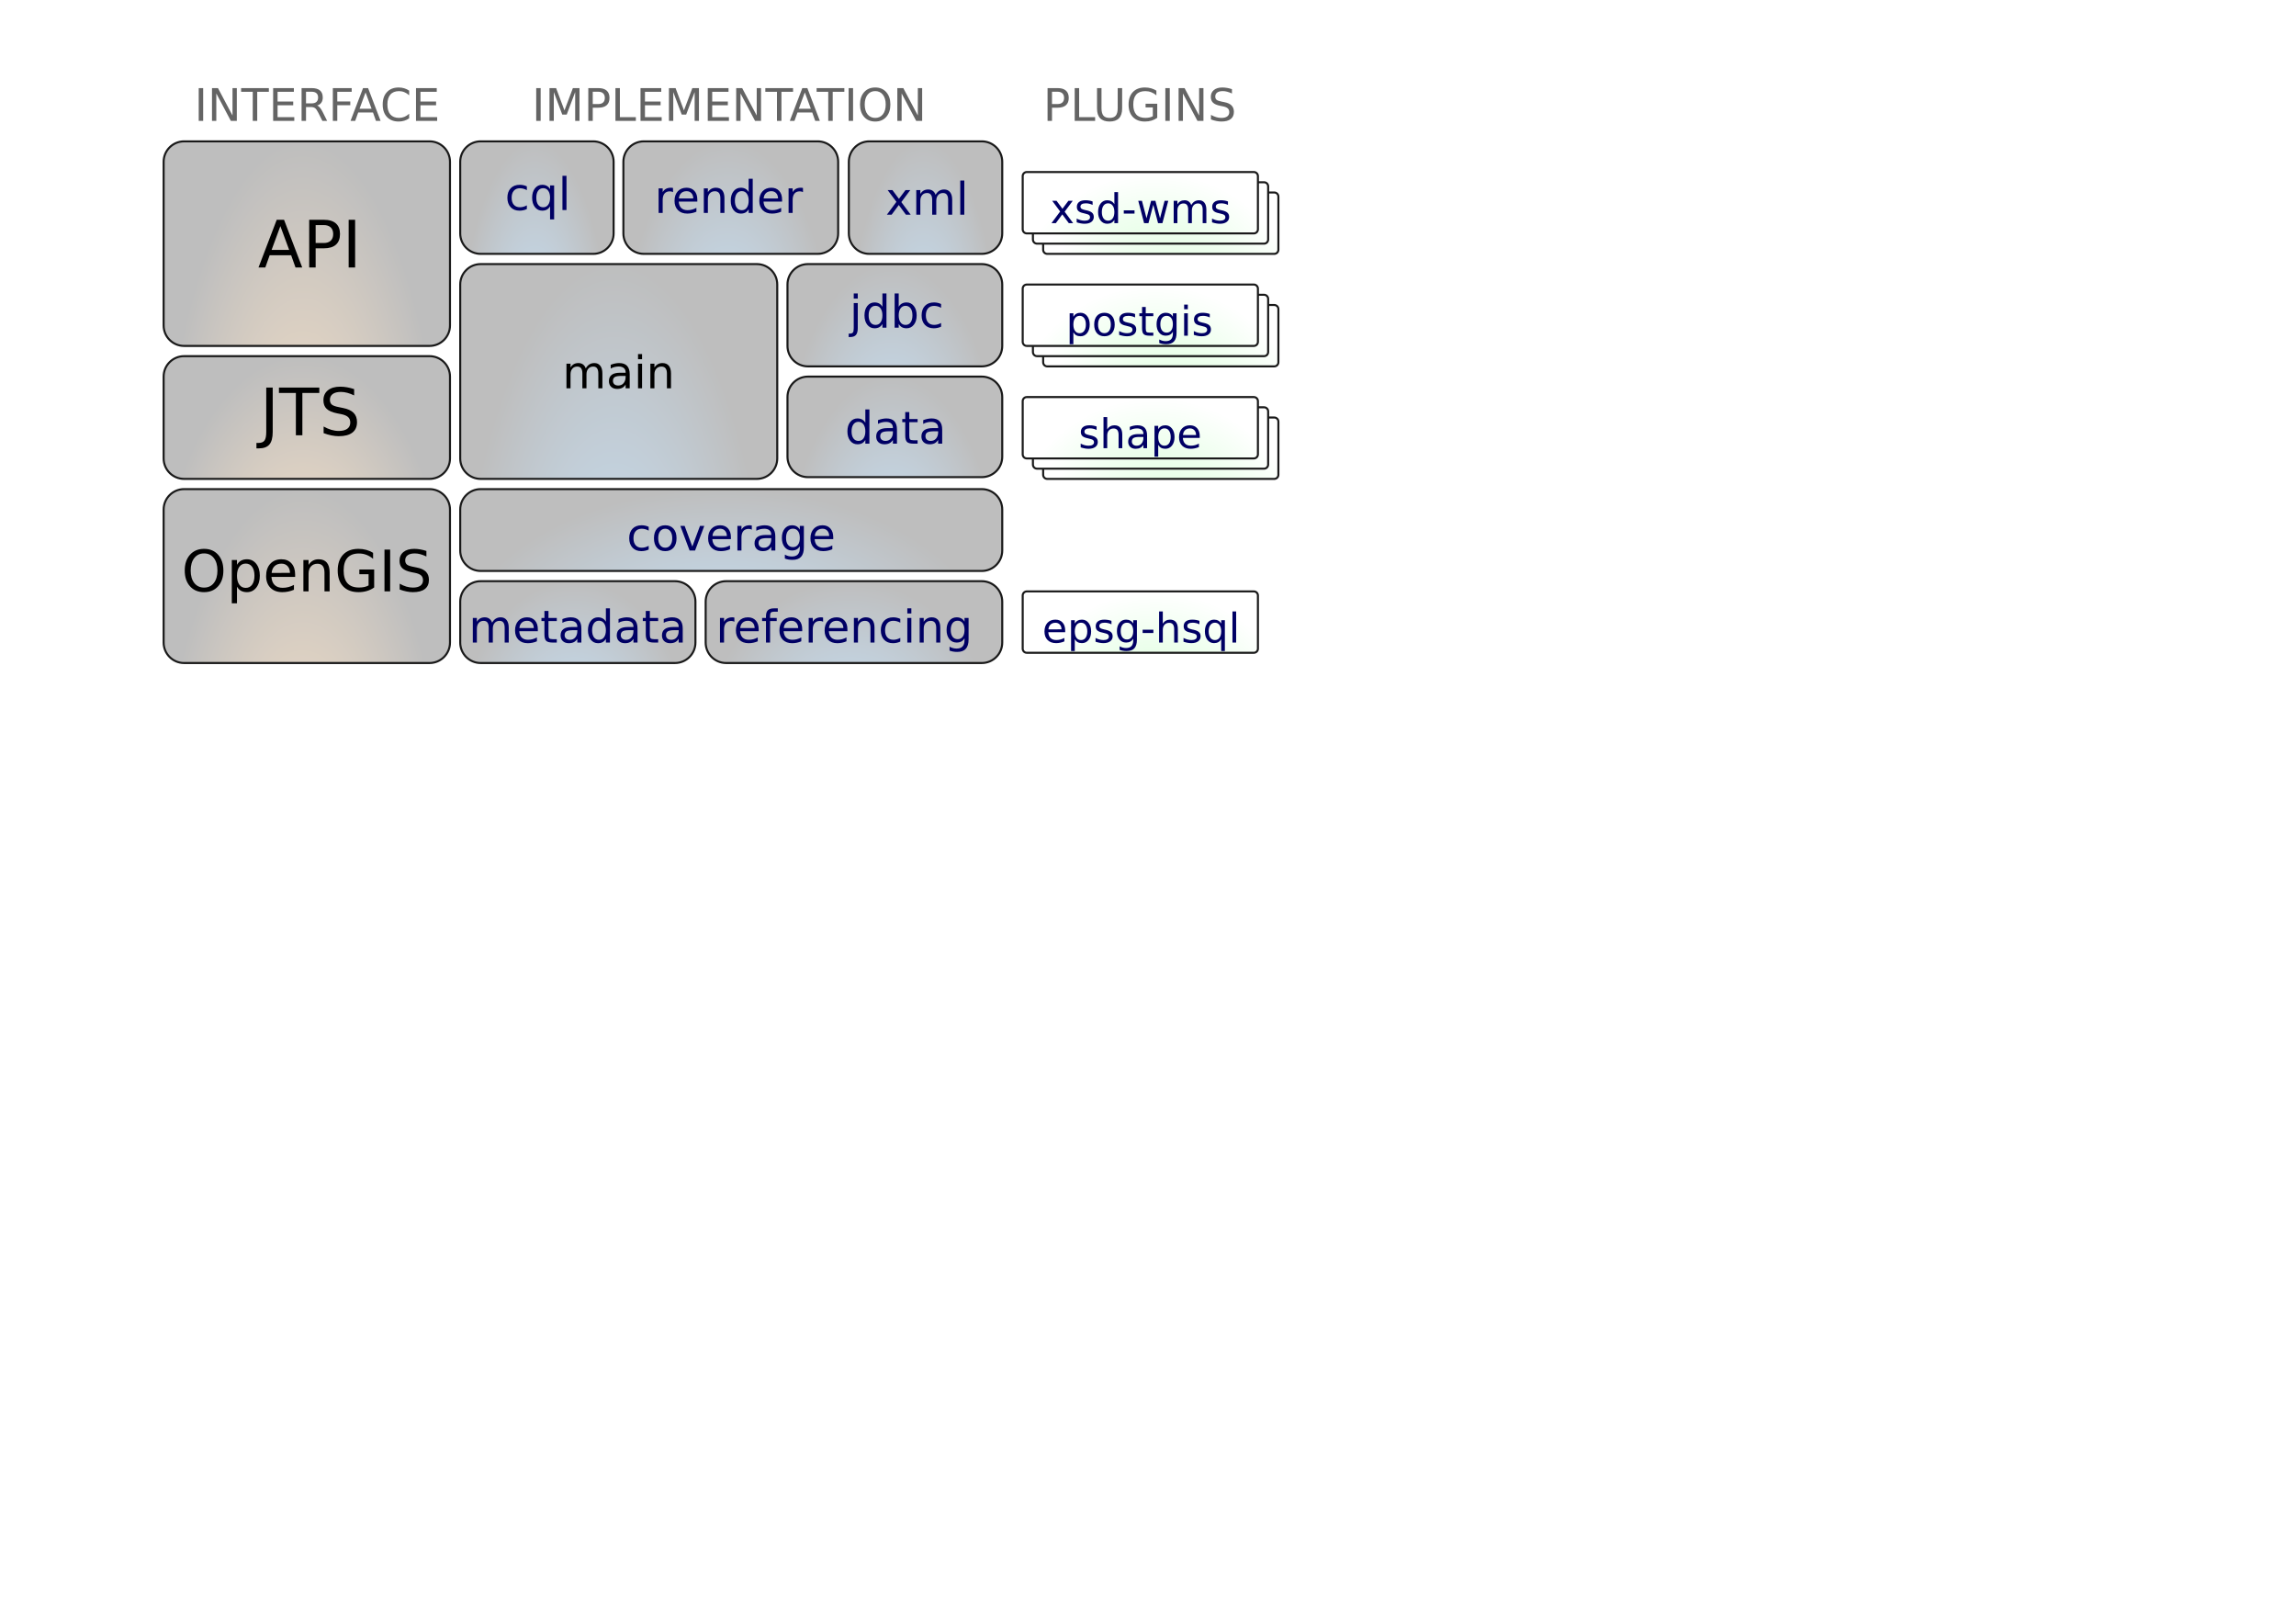
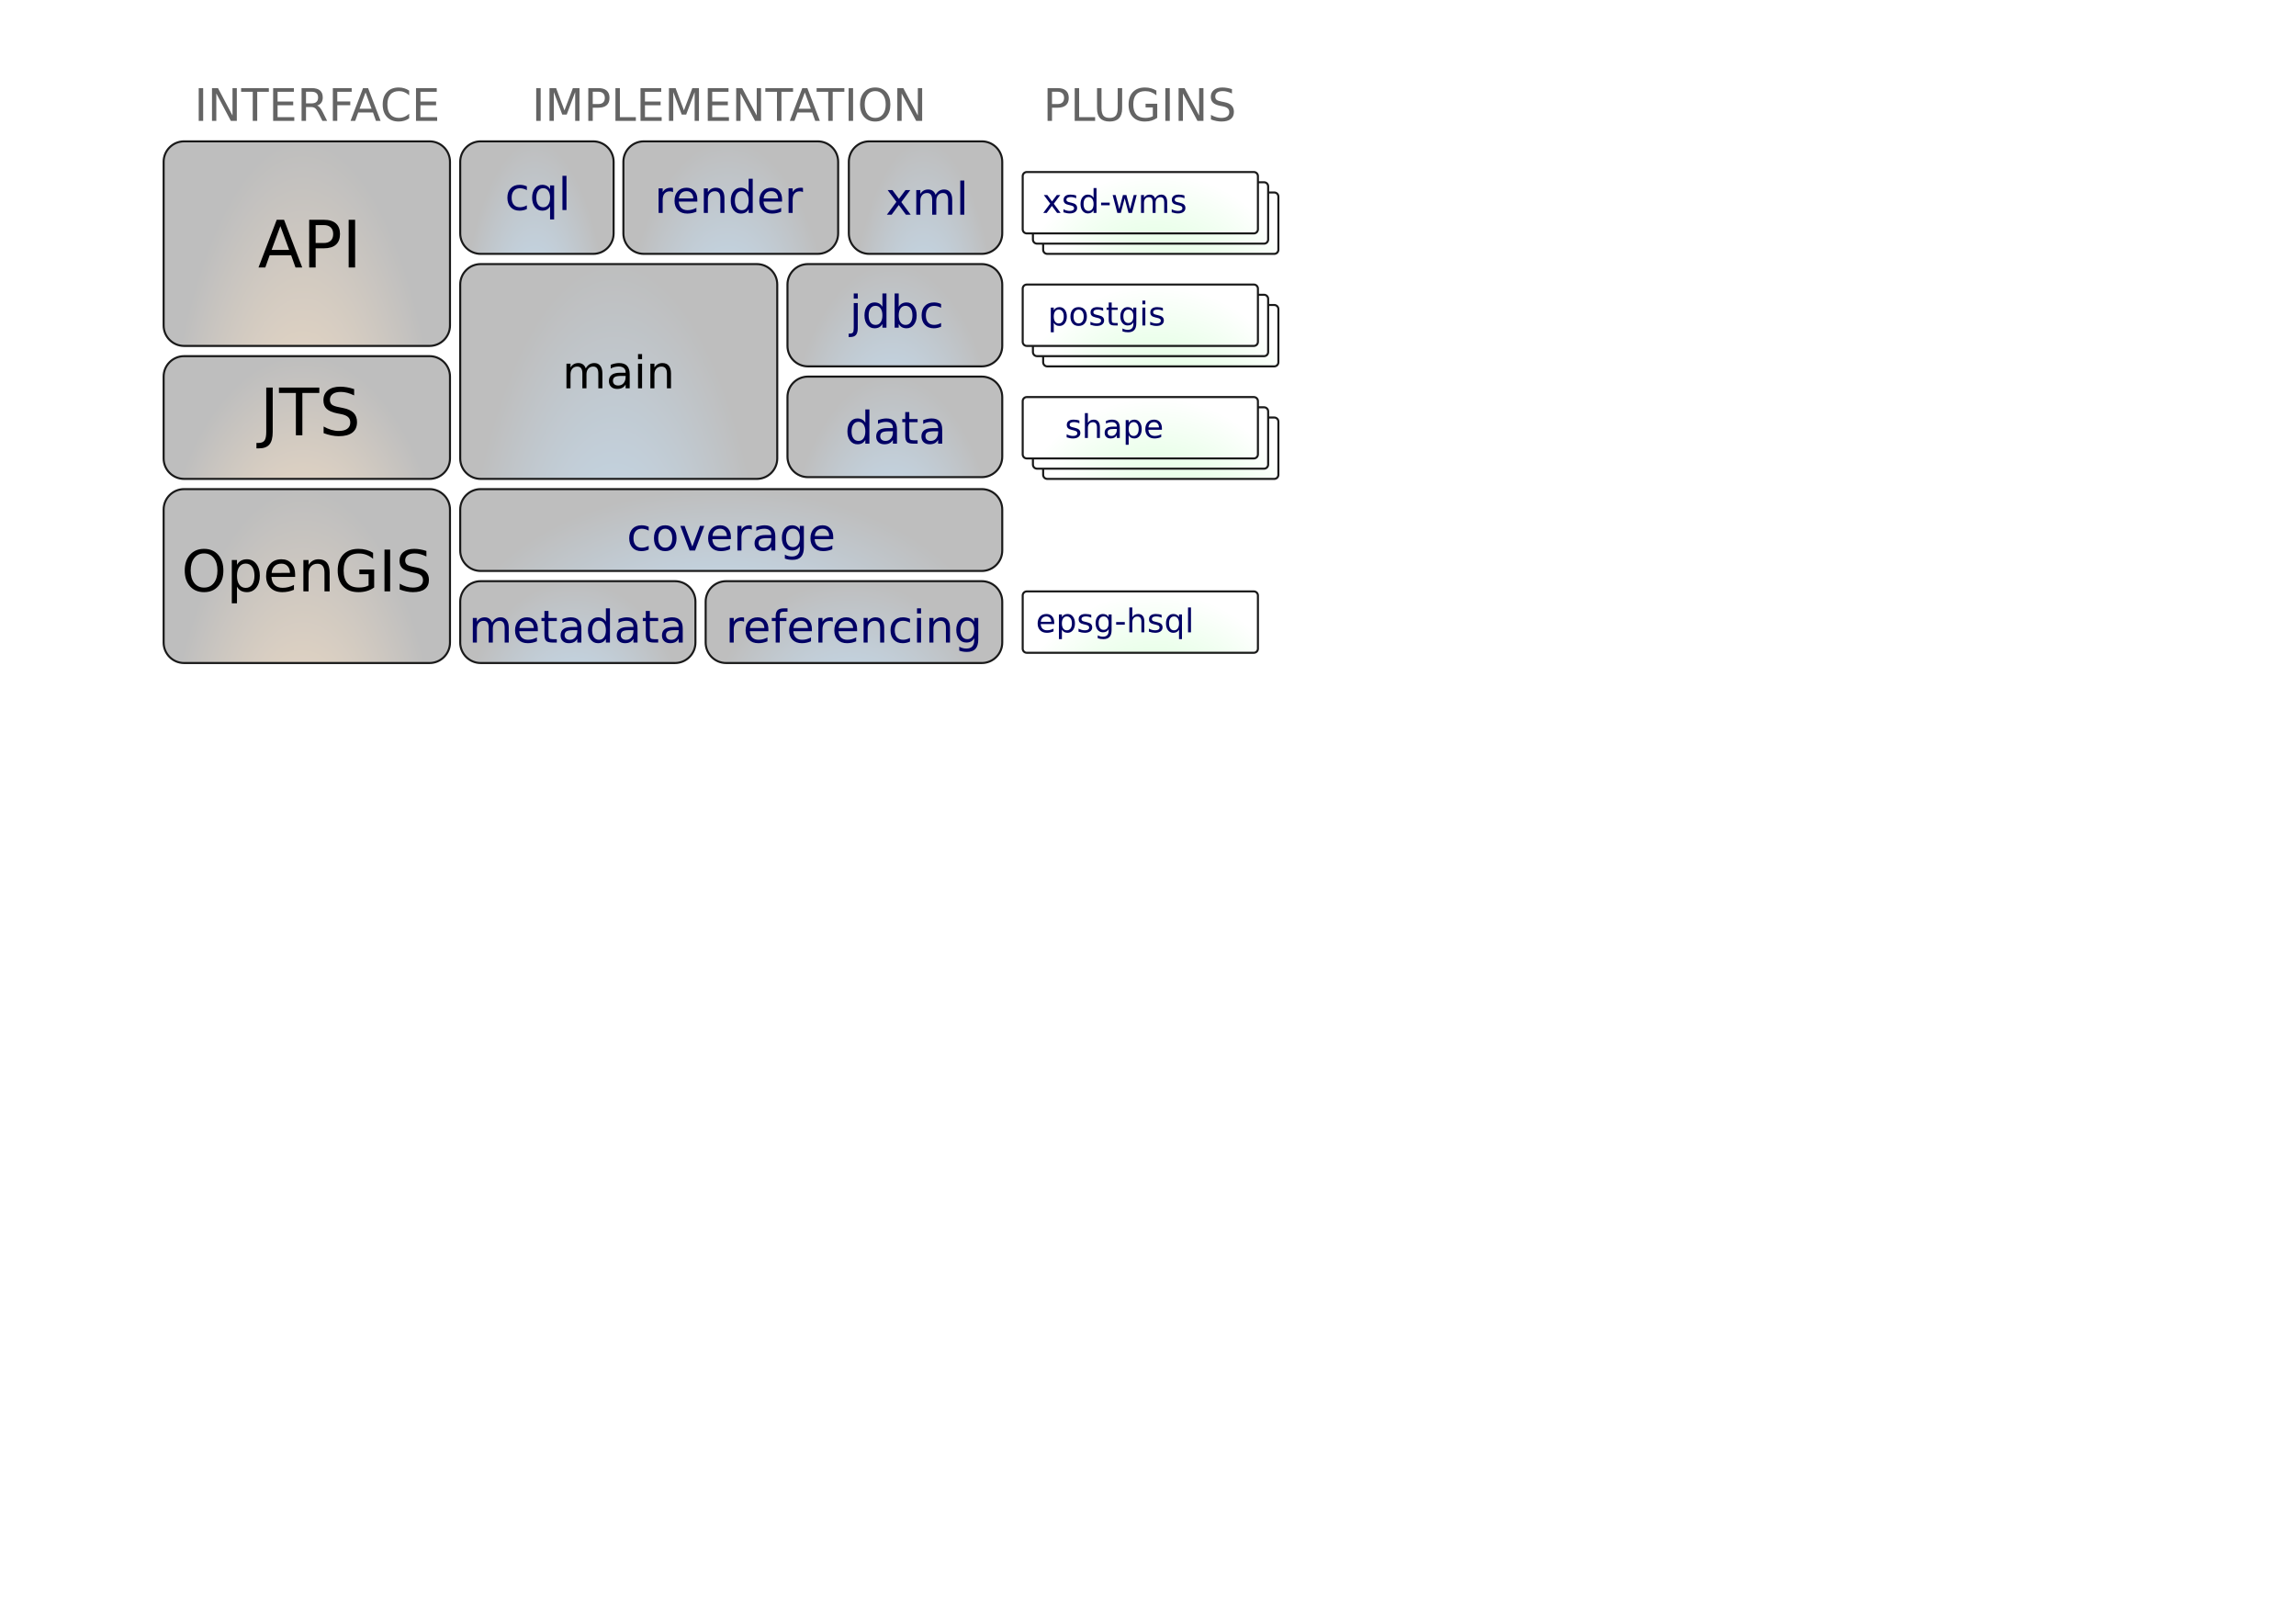
<svg xmlns="http://www.w3.org/2000/svg" xmlns:xlink="http://www.w3.org/1999/xlink" width="297mm" height="210mm" id="svg2987" version="1.1">
  <defs id="defs2989">
    <linearGradient id="linearGradient7658">
      <stop style="stop-color:#c8ffc8;stop-opacity:1;" offset="0" id="stop7660" />
      <stop style="stop-color:#ffffff;stop-opacity:1;" offset="1" id="stop7662" />
    </linearGradient>
    <linearGradient id="linearGradient4081">
      <stop id="stop4083" offset="0" style="stop-color:#c8e6ff;stop-opacity:1;" />
      <stop id="stop4085" offset="1" style="stop-color:#bebebe;stop-opacity:1;" />
    </linearGradient>
    <linearGradient id="linearGradient3787">
      <stop style="stop-color:#ffe6c8;stop-opacity:1;" offset="0" id="stop3789" />
      <stop style="stop-color:#bebebe;stop-opacity:1;" offset="1" id="stop3791" />
    </linearGradient>
    <radialGradient xlink:href="#linearGradient3787" id="radialGradient4011" gradientUnits="userSpaceOnUse" gradientTransform="matrix(1,0,0,2.569592,-1.999996,-181.8079)" cx="150" cy="234.094" fx="150" fy="234.094" r="70.5" />
    <radialGradient xlink:href="#linearGradient3787" id="radialGradient4016" gradientUnits="userSpaceOnUse" gradientTransform="matrix(1,0,0,1.81383,-2,-123.0131)" cx="150" cy="234.094" fx="150" fy="234.094" r="70.5" />
    <radialGradient xlink:href="#linearGradient3787" id="radialGradient4021" gradientUnits="userSpaceOnUse" gradientTransform="matrix(1,0,0,3.02305,-2,-426.0848)" cx="150" cy="234.094" fx="150" fy="234.094" r="70.5" />
    <radialGradient xlink:href="#linearGradient4081" id="radialGradient4025" gradientUnits="userSpaceOnUse" gradientTransform="matrix(1.892857,0,0,1.20922,69.78572,41.02278)" cx="150" cy="234.094" fx="150" fy="234.094" r="70.5" />
    <radialGradient xlink:href="#linearGradient4081" id="radialGradient4029" gradientUnits="userSpaceOnUse" gradientTransform="matrix(0.8214286,0,0,1.20922,157.6429,86.02278)" cx="150" cy="234.094" fx="150" fy="234.094" r="70.5" />
    <radialGradient xlink:href="#linearGradient4081" id="radialGradient4073" gradientUnits="userSpaceOnUse" gradientTransform="matrix(1.035714,0,0,1.20922,260.0714,86.02278)" cx="150" cy="234.094" fx="150" fy="234.094" r="70.5" />
    <radialGradient xlink:href="#linearGradient4081" id="radialGradient4089" gradientUnits="userSpaceOnUse" gradientTransform="matrix(1.107143,0,0,3.174202,134.2143,-390.8437)" cx="150" cy="234.094" fx="150" fy="234.094" r="70.5" />
    <radialGradient xlink:href="#linearGradient4081" id="radialGradient4097" gradientUnits="userSpaceOnUse" gradientTransform="matrix(0.5357143,0,0,1.662677,181.0714,-203.2541)" cx="150" cy="234.094" fx="150" fy="234.094" r="70.5" />
    <radialGradient xlink:href="#linearGradient4081" id="radialGradient4109" gradientUnits="userSpaceOnUse" gradientTransform="matrix(0.5357143,0,0,1.662677,371.0714,-203.2541)" cx="150" cy="234.094" fx="150" fy="234.094" r="70.5" />
    <radialGradient xlink:href="#linearGradient4081" id="radialGradient4117" gradientUnits="userSpaceOnUse" gradientTransform="matrix(0.7500001,0,0,1.485604,323.5,-59.24935)" cx="150" cy="234.094" fx="150" fy="234.094" r="70.5" />
    <radialGradient xlink:href="#linearGradient4081" id="radialGradient4125" gradientUnits="userSpaceOnUse" gradientTransform="matrix(0.7499999,0,0,1.511525,323.5,-118.4951)" cx="150" cy="234.094" fx="150" fy="234.094" r="70.5" />
    <radialGradient xlink:href="#linearGradient4081" id="radialGradient4129" gradientUnits="userSpaceOnUse" gradientTransform="matrix(0.75,0,0,1.662677,243.2754,-203.2541)" cx="150" cy="234.094" fx="150" fy="234.094" r="70.5" />
    <radialGradient xlink:href="#linearGradient7658" id="radialGradient7656" gradientUnits="userSpaceOnUse" gradientTransform="matrix(1.035714,0,0,1.058067,420.0714,120.7817)" cx="149.586" cy="234.685" fx="149.586" fy="234.685" r="70.5" />
    <radialGradient xlink:href="#linearGradient7658" id="radialGradient7666" gradientUnits="userSpaceOnUse" gradientTransform="matrix(1.035714,0,0,1.058067,415.0714,115.7817)" cx="149.586" cy="234.685" fx="149.586" fy="234.685" r="70.5" />
    <radialGradient xlink:href="#linearGradient7658" id="radialGradient7670" gradientUnits="userSpaceOnUse" gradientTransform="matrix(1.035714,0,0,1.058067,410.0714,115.7817)" cx="149.586" cy="234.685" fx="149.586" fy="234.685" r="70.5" />
    <radialGradient xlink:href="#linearGradient7658" id="radialGradient7678" gradientUnits="userSpaceOnUse" gradientTransform="matrix(1.035714,0,0,1.058067,420.0714,30.78174)" cx="149.586" cy="234.685" fx="149.586" fy="234.685" r="70.5" />
    <radialGradient xlink:href="#linearGradient7658" id="radialGradient7680" gradientUnits="userSpaceOnUse" gradientTransform="matrix(1.035714,0,0,1.058067,415.0714,25.78174)" cx="149.586" cy="234.685" fx="149.586" fy="234.685" r="70.5" />
    <radialGradient xlink:href="#linearGradient7658" id="radialGradient7682" gradientUnits="userSpaceOnUse" gradientTransform="matrix(1.035714,0,0,1.058067,410.0714,20.78174)" cx="149.586" cy="234.685" fx="149.586" fy="234.685" r="70.5" />
    <radialGradient xlink:href="#linearGradient7658" id="radialGradient7702" gradientUnits="userSpaceOnUse" gradientTransform="matrix(1.035714,0,0,1.058067,420.0714,-24.21826)" cx="149.586" cy="234.685" fx="149.586" fy="234.685" r="70.5" />
    <radialGradient xlink:href="#linearGradient7658" id="radialGradient7704" gradientUnits="userSpaceOnUse" gradientTransform="matrix(1.035714,0,0,1.058067,415.0714,-29.21826)" cx="149.586" cy="234.685" fx="149.586" fy="234.685" r="70.5" />
    <radialGradient xlink:href="#linearGradient7658" id="radialGradient7706" gradientUnits="userSpaceOnUse" gradientTransform="matrix(1.035714,0,0,1.058067,410.0714,-34.21826)" cx="149.586" cy="234.685" fx="149.586" fy="234.685" r="70.5" />
    <radialGradient xlink:href="#linearGradient7658" id="radialGradient7718" gradientUnits="userSpaceOnUse" gradientTransform="matrix(1.035714,0,0,1.058067,420.0714,-79.21826)" cx="149.586" cy="234.685" fx="149.586" fy="234.685" r="70.5" />
    <radialGradient xlink:href="#linearGradient7658" id="radialGradient7720" gradientUnits="userSpaceOnUse" gradientTransform="matrix(1.035714,0,0,1.058067,415.0714,-84.21826)" cx="149.586" cy="234.685" fx="149.586" fy="234.685" r="70.5" />
    <radialGradient xlink:href="#linearGradient7658" id="radialGradient7722" gradientUnits="userSpaceOnUse" gradientTransform="matrix(1.035714,0,0,1.058067,410.0714,-89.21826)" cx="149.586" cy="234.685" fx="149.586" fy="234.685" r="70.5" />
  </defs>
  <g id="layer1">
    <rect style="fill:url(#radialGradient4021);fill-opacity:1;stroke:#191919;stroke-width:1;stroke-linecap:butt;stroke-linejoin:round;stroke-opacity:1" id="rect3003" width="140" height="100" x="80" y="69.094" rx="10" ry="10" />
    <text xml:space="preserve" style="font-size:40px;font-style:normal;font-weight:normal;fill:#000000;fill-opacity:1;stroke:none;font-family:Bitstream Vera Sans;-inkscape-font-specification:Bitstream Vera Sans" x="126.133" y="130.759" id="text3799">
      <tspan style="font-size:32px;font-weight:normal;-inkscape-font-specification:Bitstream Vera Sans" id="tspan3801" x="126.133" y="130.759">API</tspan>
    </text>
    <rect ry="10" rx="10" y="174.094" x="80" height="60" width="140" id="rect3968" style="fill:url(#radialGradient4016);fill-opacity:1;stroke:#191919;stroke-width:1;stroke-linecap:butt;stroke-linejoin:round;stroke-opacity:1" />
    <text id="text3970" y="212.766" x="127.031" style="font-size:40px;font-style:normal;font-weight:normal;fill:#000000;fill-opacity:1;stroke:none;font-family:Bitstream Vera Sans" xml:space="preserve">
      <tspan style="font-size:32px" y="212.766" x="127.031" id="tspan3972">JTS</tspan>
    </text>
    <rect style="fill:url(#radialGradient4011);fill-opacity:1;stroke:#191919;stroke-width:1;stroke-linecap:butt;stroke-linejoin:round;stroke-opacity:1" id="rect4000" width="140" height="85" x="80" y="239.094" rx="10" ry="10" />
    <text xml:space="preserve" style="font-size:40px;font-style:normal;font-weight:normal;fill:#000000;fill-opacity:1;stroke:none;font-family:Bitstream Vera Sans" x="88.743" y="289.073" id="text4002">
      <tspan style="font-size:28px" id="tspan4004" x="88.743" y="289.073">OpenGIS</tspan>
    </text>
    <rect ry="10" rx="10" y="239.094" x="225" height="40" width="265" id="rect4023" style="fill:url(#radialGradient4025);fill-opacity:1;stroke:#191919;stroke-width:1;stroke-linecap:butt;stroke-linejoin:round;stroke-opacity:1" />
    <rect style="fill:url(#radialGradient4029);fill-opacity:1.0;stroke:#191919;stroke-width:1;stroke-linecap:butt;stroke-linejoin:round;stroke-opacity:1" id="rect4027" width="115" height="40" x="225" y="284.094" rx="10" ry="10" />
    <text xml:space="preserve" style="font-size:22px;font-style:normal;font-weight:normal;fill:#000064;fill-opacity:1;stroke:none;font-family:Bitstream Vera Sans" x="229.16" y="314.094" id="text4031">
      <tspan id="tspan4033" x="229.16" y="314.094" style="font-size:22px;fill:#000064;fill-opacity:1">metadata</tspan>
    </text>
    <text xml:space="preserve" style="font-size:22px;font-style:normal;font-weight:normal;fill:#000064;fill-opacity:1;stroke:none;font-family:Bitstream Vera Sans" x="306.41" y="269.094" id="text4063">
      <tspan id="tspan4065" x="306.41" y="269.094">coverage</tspan>
    </text>
    <rect ry="10" rx="10" y="284.094" x="345" height="40" width="145" id="rect4067" style="fill:url(#radialGradient4073);fill-opacity:1;stroke:#191919;stroke-width:1;stroke-linecap:butt;stroke-linejoin:round;stroke-opacity:1" />
-     <text id="text4069" y="314.094" x="350" style="font-size:22px;font-style:normal;font-weight:normal;fill:#000064;fill-opacity:1;stroke:none;font-family:Bitstream Vera Sans" xml:space="preserve">
-       <tspan style="font-size:22px;fill:#000064;fill-opacity:1" y="314.094" x="350" id="tspan4071">referencing</tspan>
+     <text id="text4069" y="314.094" x="354.744" style="font-size:22px;font-style:normal;font-weight:normal;fill:#000064;fill-opacity:1;stroke:none;font-family:Bitstream Vera Sans" xml:space="preserve">
+       <tspan style="font-size:22px;fill:#000064;fill-opacity:1" y="314.094" x="354.744" id="tspan4071">referencing</tspan>
    </text>
    <rect style="fill:url(#radialGradient4089);fill-opacity:1;stroke:#191919;stroke-width:1;stroke-linecap:butt;stroke-linejoin:round;stroke-opacity:1" id="rect4087" width="155" height="105" x="225" y="129.094" rx="10" ry="10" />
    <text id="text4091" y="189.796" x="274.946" style="font-size:22px;font-style:normal;font-weight:normal;fill:#000000;fill-opacity:1;stroke:none;font-family:Bitstream Vera Sans" xml:space="preserve">
      <tspan y="189.796" x="274.946" id="tspan4093">main</tspan>
    </text>
    <rect ry="10" rx="10" y="69.094" x="225" height="55" width="75" id="rect4095" style="fill:url(#radialGradient4097);fill-opacity:1;stroke:#191919;stroke-width:1;stroke-linecap:butt;stroke-linejoin:round;stroke-opacity:1" />
    <text xml:space="preserve" style="font-size:22px;font-style:normal;font-weight:normal;fill:#000064;fill-opacity:1;stroke:none;font-family:Bitstream Vera Sans" x="246.849" y="102.664" id="text4099">
      <tspan id="tspan4101" x="246.849" y="102.664">cql</tspan>
    </text>
    <rect style="fill:url(#radialGradient4109);fill-opacity:1;stroke:#191919;stroke-width:1;stroke-linecap:butt;stroke-linejoin:round;stroke-opacity:1" id="rect4103" width="75" height="55" x="415" y="69.094" rx="10" ry="10" />
    <text id="text4105" y="104.952" x="432.949" style="font-size:22px;font-style:normal;font-weight:normal;fill:#000064;fill-opacity:1;stroke:none;font-family:Bitstream Vera Sans" xml:space="preserve">
      <tspan y="104.952" x="432.949" id="tspan4107">xml</tspan>
    </text>
    <rect ry="10" rx="10" y="184.094" x="385" height="49.143" width="105" id="rect4111" style="fill:url(#radialGradient4117);fill-opacity:1;stroke:#191919;stroke-width:1;stroke-linecap:butt;stroke-linejoin:round;stroke-opacity:1" />
    <text xml:space="preserve" style="font-size:22px;font-style:normal;font-weight:normal;fill:#000064;fill-opacity:1;stroke:none;font-family:Bitstream Vera Sans" x="413.083" y="216.867" id="text4113">
      <tspan id="tspan4115" x="413.083" y="216.867">data</tspan>
    </text>
    <rect style="fill:url(#radialGradient4125);fill-opacity:1;stroke:#191919;stroke-width:1;stroke-linecap:butt;stroke-linejoin:round;stroke-opacity:1" id="rect4119" width="105" height="50" x="385" y="129.094" rx="10" ry="10" />
    <text id="text4121" y="160.164" x="415.317" style="font-size:22px;font-style:normal;font-weight:normal;fill:#000064;fill-opacity:1;stroke:none;font-family:Bitstream Vera Sans" xml:space="preserve">
      <tspan y="160.164" x="415.317" id="tspan4123">jdbc</tspan>
    </text>
    <rect ry="10" rx="10" y="69.094" x="304.775" height="55" width="105" id="rect4127" style="fill:url(#radialGradient4129);fill-opacity:1;stroke:#191919;stroke-width:1;stroke-linecap:butt;stroke-linejoin:round;stroke-opacity:1" />
    <text xml:space="preserve" style="font-size:22px;font-style:normal;font-weight:normal;fill:#000064;fill-opacity:1;stroke:none;font-family:Bitstream Vera Sans" x="320" y="104.094" id="text4131">
      <tspan id="tspan4133" x="320" y="104.094">render</tspan>
    </text>
    <text xml:space="preserve" style="font-size:22px;font-style:normal;font-weight:normal;fill:#96ff00;fill-opacity:1;stroke:none;font-family:Bitstream Vera Sans" x="95" y="59.094" id="text4135">
      <tspan id="tspan4137" x="95" y="59.094" style="fill:#646464;fill-opacity:1">INTERFACE</tspan>
    </text>
    <text id="text4139" y="59.094" x="260" style="font-size:22px;font-style:normal;font-weight:normal;fill:#96ff00;fill-opacity:1;stroke:none;font-family:Bitstream Vera Sans" xml:space="preserve">
      <tspan style="fill:#646464;fill-opacity:1" y="59.094" x="260" id="tspan4141">IMPLEMENTATION</tspan>
    </text>
    <text xml:space="preserve" style="font-size:22px;font-style:normal;font-weight:normal;fill:#96ff00;fill-opacity:1;stroke:none;font-family:Bitstream Vera Sans;-inkscape-font-specification:Bitstream Vera Sans" x="510" y="59.094" id="text4143">
      <tspan id="tspan4145" x="510" y="59.094" style="fill:#646464;fill-opacity:1;-inkscape-font-specification:Bitstream Vera Sans;font-weight:normal">PLUGINS</tspan>
    </text>
    <rect style="fill:url(#radialGradient7670);fill-opacity:1;stroke:#191919;stroke-width:1;stroke-linecap:butt;stroke-linejoin:round;stroke-opacity:1" id="rect7668" width="115" height="30" x="500" y="289.094" rx="2" ry="2" />
    <rect ry="2" rx="2" y="204.094" x="510" height="30" width="115" id="rect7672" style="fill:url(#radialGradient7678);fill-opacity:1;stroke:#191919;stroke-width:1;stroke-linecap:butt;stroke-linejoin:round;stroke-opacity:1" />
    <rect style="fill:url(#radialGradient7680);fill-opacity:1;stroke:#191919;stroke-width:1;stroke-linecap:butt;stroke-linejoin:round;stroke-opacity:1" id="rect7674" width="115" height="30" x="505" y="199.094" rx="2" ry="2" />
    <rect ry="2" rx="2" y="194.094" x="500" height="30" width="115" id="rect7676" style="fill:url(#radialGradient7682);fill-opacity:1;stroke:#191919;stroke-width:1;stroke-linecap:butt;stroke-linejoin:round;stroke-opacity:1" />
-     <text xml:space="preserve" style="font-size:22px;font-style:normal;font-weight:normal;fill:#000064;fill-opacity:1;stroke:none;font-family:Bitstream Vera Sans" x="527.275" y="219.094" id="text7684">
-       <tspan id="tspan7686" x="527.275" y="219.094" style="font-size:20px">shape</tspan>
+     <text xml:space="preserve" style="font-size:16px;font-style:normal;font-weight:normal;text-align:center;text-anchor:middle;fill:#000064;fill-opacity:1;stroke:none;font-family:Bitstream Vera Sans" x="557.477" y="214.094" id="text7684">
+       <tspan id="tspan7686" x="557.477" y="214.094" style="font-size:16px;text-align:center;text-anchor:middle">shape</tspan>
    </text>
-     <text id="text7688" y="314.094" x="509.541" style="font-size:22px;font-style:normal;font-weight:normal;fill:#000064;fill-opacity:1;stroke:none;font-family:Bitstream Vera Sans" xml:space="preserve">
-       <tspan y="314.094" x="509.541" id="tspan7690" style="font-size:20px">epsg-hsql</tspan>
+     <text id="text7688" y="309.094" x="557.805" style="font-size:16px;font-style:normal;font-weight:normal;text-align:center;text-anchor:middle;fill:#000064;fill-opacity:1;stroke:none;font-family:Bitstream Vera Sans" xml:space="preserve">
+       <tspan y="309.094" x="557.805" id="tspan7690" style="font-size:16px;text-align:center;text-anchor:middle">epsg-hsql</tspan>
    </text>
    <rect style="fill:url(#radialGradient7702);fill-opacity:1;stroke:#191919;stroke-width:1;stroke-linecap:butt;stroke-linejoin:round;stroke-opacity:1" id="rect7692" width="115" height="30" x="510" y="149.094" rx="2" ry="2" />
    <rect ry="2" rx="2" y="144.094" x="505" height="30" width="115" id="rect7694" style="fill:url(#radialGradient7704);fill-opacity:1;stroke:#191919;stroke-width:1;stroke-linecap:butt;stroke-linejoin:round;stroke-opacity:1" />
    <rect style="fill:url(#radialGradient7706);fill-opacity:1;stroke:#191919;stroke-width:1;stroke-linecap:butt;stroke-linejoin:round;stroke-opacity:1" id="rect7696" width="115" height="30" x="500" y="139.094" rx="2" ry="2" />
-     <text id="text7698" y="164.094" x="521.147" style="font-size:22px;font-style:normal;font-weight:normal;fill:#000064;fill-opacity:1;stroke:none;font-family:Bitstream Vera Sans" xml:space="preserve">
-       <tspan y="164.094" x="521.147" id="tspan7700" style="font-size:20px">postgis</tspan>
+     <text id="text7698" y="159.094" x="553.75" style="font-size:16px;font-style:normal;font-weight:normal;text-align:center;text-anchor:middle;fill:#000064;fill-opacity:1;stroke:none;font-family:Bitstream Vera Sans" xml:space="preserve">
+       <tspan y="159.094" x="553.75" id="tspan7700" style="font-size:16px;text-align:center;text-anchor:middle">postgis</tspan>
    </text>
    <rect ry="2" rx="2" y="94.094" x="510" height="30" width="115" id="rect7708" style="fill:url(#radialGradient7718);fill-opacity:1;stroke:#191919;stroke-width:1;stroke-linecap:butt;stroke-linejoin:round;stroke-opacity:1" />
    <rect style="fill:url(#radialGradient7720);fill-opacity:1;stroke:#191919;stroke-width:1;stroke-linecap:butt;stroke-linejoin:round;stroke-opacity:1" id="rect7710" width="115" height="30" x="505" y="89.094" rx="2" ry="2" />
    <rect ry="2" rx="2" y="84.094" x="500" height="30" width="115" id="rect7712" style="fill:url(#radialGradient7722);fill-opacity:1;stroke:#191919;stroke-width:1;stroke-linecap:butt;stroke-linejoin:round;stroke-opacity:1" />
-     <text xml:space="preserve" style="font-size:22px;font-style:normal;font-weight:normal;fill:#000064;fill-opacity:1;stroke:none;font-family:Bitstream Vera Sans" x="513.486" y="109.094" id="text7714">
-       <tspan id="tspan7716" x="513.486" y="109.094" style="font-size:20px">xsd-wms</tspan>
+     <text xml:space="preserve" style="font-size:16px;font-style:normal;font-weight:normal;text-align:center;text-anchor:middle;fill:#000064;fill-opacity:1;stroke:none;font-family:Bitstream Vera Sans" x="557.664" y="104.094" id="text7714">
+       <tspan id="tspan7716" x="557.664" y="104.094" style="font-size:16px;text-align:center;text-anchor:middle">xsd-wms</tspan>
    </text>
  </g>
</svg>
